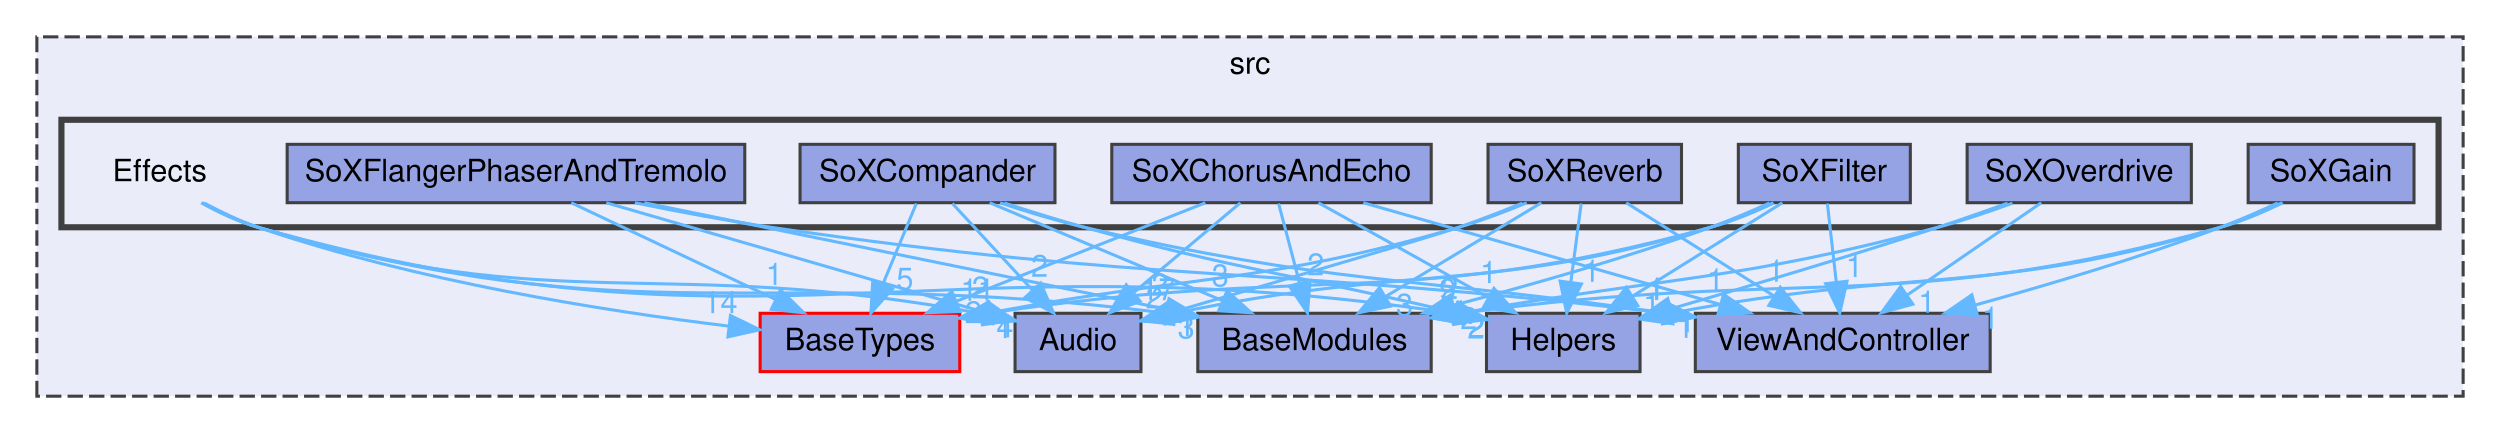
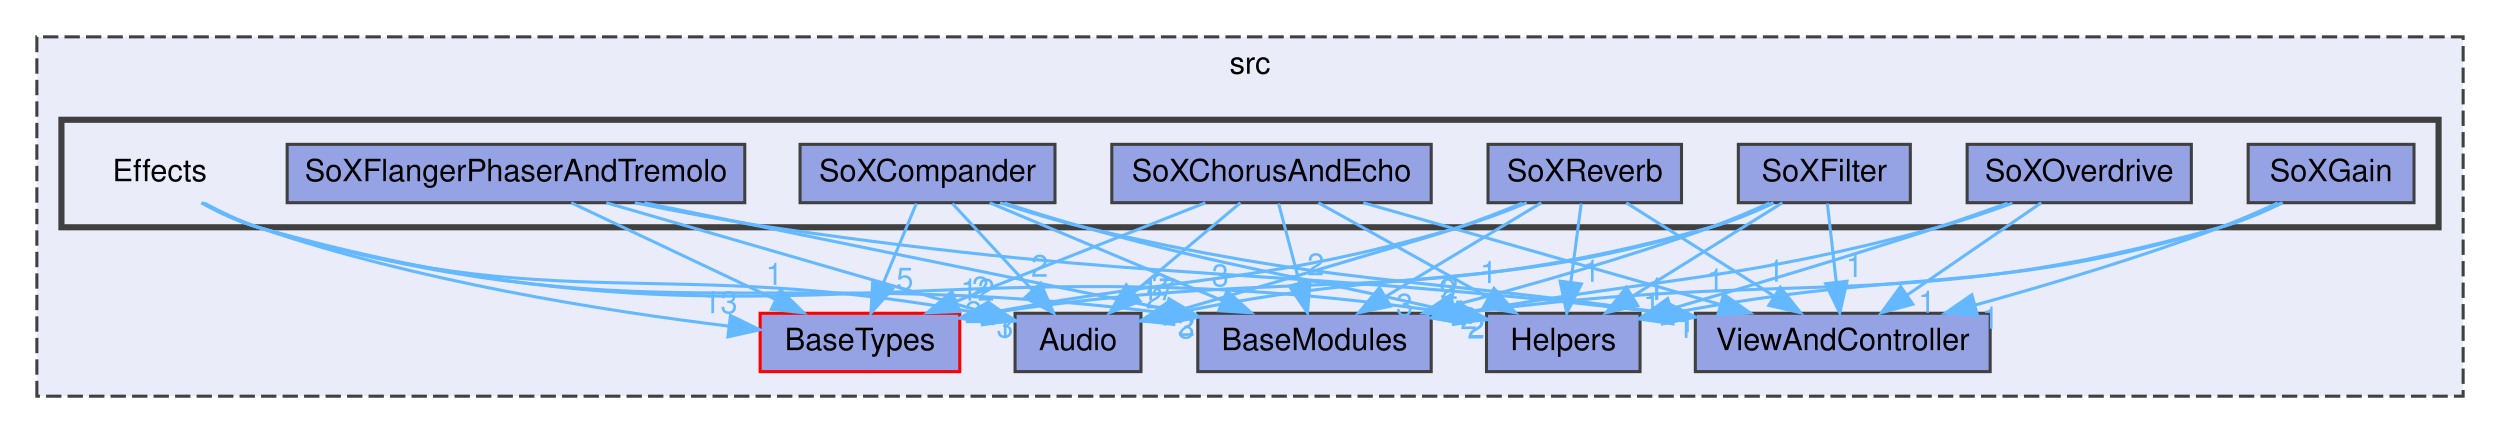
<svg xmlns="http://www.w3.org/2000/svg" xmlns:xlink="http://www.w3.org/1999/xlink" width="814pt" height="141pt" viewBox="0.00 0.00 814.00 141.00">
  <g id="graph0" class="graph" transform="scale(1 1) rotate(0) translate(4 137)">
    <g id="clust1" class="cluster">
      <g id="a_clust1">
        <a xlink:href="dir_68267d1309a1af8e8297ef4c3efbcdba.html" target="_top" xlink:title="src">
          <polygon fill="#eaedf9" stroke="#404040" stroke-dasharray="5,2" points="8,-8 8,-125 798,-125 798,-8 8,-8" />
          <text text-anchor="middle" x="403" y="-113" font-family="Helvetica,sans-Serif" font-size="10.00">src</text>
        </a>
      </g>
    </g>
    <g id="clust2" class="cluster">
      <g id="a_clust2">
        <a xlink:href="dir_594c278ad866f2d2f9aa97302ff9edb5.html" target="_top">
          <polygon fill="#eaedf9" stroke="#404040" stroke-width="2" points="16,-63 16,-98 790,-98 790,-63 16,-63" />
        </a>
      </g>
    </g>
    <g id="node1" class="node">
      <g id="a_node1">
        <a xlink:href="dir_2775abc9b2b3cb3255edf03dcb12241b.html" target="_top" xlink:title="BaseTypes">
          <polygon fill="#95a2e3" stroke="red" points="308.5,-35 243.5,-35 243.5,-16 308.5,-16 308.5,-35" />
          <text text-anchor="middle" x="276" y="-23" font-family="Helvetica,sans-Serif" font-size="10.00">BaseTypes</text>
        </a>
      </g>
    </g>
    <g id="node2" class="node">
      <g id="a_node2">
        <a xlink:href="dir_bba0a06b7c5bf1521d83c5188eb207fb.html" target="_top" xlink:title="Helpers">
          <polygon fill="#95a2e3" stroke="#404040" points="530,-35 480,-35 480,-16 530,-16 530,-35" />
          <text text-anchor="middle" x="505" y="-23" font-family="Helvetica,sans-Serif" font-size="10.00">Helpers</text>
        </a>
      </g>
    </g>
    <g id="node3" class="node">
      <g id="a_node3">
        <a xlink:href="dir_c64386e93f356b78d4612c7b7741707c.html" target="_top" xlink:title="Audio">
          <polygon fill="#95a2e3" stroke="#404040" points="367.5,-35 326.5,-35 326.5,-16 367.5,-16 367.5,-35" />
          <text text-anchor="middle" x="347" y="-23" font-family="Helvetica,sans-Serif" font-size="10.00">Audio</text>
        </a>
      </g>
    </g>
    <g id="node4" class="node">
      <g id="a_node4">
        <a xlink:href="dir_d0f5152f7d18308a9d4fae6b6ee892f6.html" target="_top" xlink:title="BaseModules">
          <polygon fill="#95a2e3" stroke="#404040" points="462,-35 386,-35 386,-16 462,-16 462,-35" />
          <text text-anchor="middle" x="424" y="-23" font-family="Helvetica,sans-Serif" font-size="10.00">BaseModules</text>
        </a>
      </g>
    </g>
    <g id="node5" class="node">
      <g id="a_node5">
        <a xlink:href="dir_4913edb3aff02ee8a4afc1fcb6c590c8.html" target="_top" xlink:title="ViewAndController">
          <polygon fill="#95a2e3" stroke="#404040" points="644,-35 548,-35 548,-16 644,-16 644,-35" />
          <text text-anchor="middle" x="596" y="-23" font-family="Helvetica,sans-Serif" font-size="10.00">ViewAndController</text>
        </a>
      </g>
    </g>
    <g id="node6" class="node">
      <text text-anchor="middle" x="48" y="-78" font-family="Helvetica,sans-Serif" font-size="10.00">Effects</text>
    </g>
    <g id="edge1" class="edge">
      <g id="a_edge1">
        <a xlink:href="dir_000006_000002.html" target="_top">
          <path fill="none" stroke="#63b8ff" d="M62.58,-70.84C67.91,-67.99 74.09,-65.03 80,-63 131.21,-45.45 192.99,-35.72 233.33,-30.81" />
          <polygon fill="#63b8ff" stroke="#63b8ff" points="233.83,-34.27 243.35,-29.63 233.01,-27.32 233.83,-34.27" />
        </a>
      </g>
      <g id="a_edge1-headlabel">
-         <a xlink:href="dir_000006_000002.html" target="_top" xlink:title="14">
-           <text text-anchor="middle" x="230.59" y="-35.01" font-family="Helvetica,sans-Serif" font-size="10.00" fill="#63b8ff">14</text>
+         <a xlink:href="dir_000006_000002.html" target="_top" xlink:title="13">
+           <text text-anchor="middle" x="230.59" y="-35.01" font-family="Helvetica,sans-Serif" font-size="10.00" fill="#63b8ff">13</text>
        </a>
      </g>
    </g>
    <g id="edge2" class="edge">
      <g id="a_edge2">
        <a xlink:href="dir_000006_000007.html" target="_top">
          <path fill="none" stroke="#63b8ff" d="M61.51,-70.99C67.04,-67.93 73.62,-64.79 80,-63 244.62,-16.77 297.01,-60.76 469.91,-34.85" />
          <polygon fill="#63b8ff" stroke="#63b8ff" points="470.51,-38.3 479.85,-33.3 469.43,-31.38 470.51,-38.3" />
        </a>
      </g>
      <g id="a_edge2-headlabel">
        <a xlink:href="dir_000006_000007.html" target="_top" xlink:title="9">
          <text text-anchor="middle" x="467.39" y="-39.16" font-family="Helvetica,sans-Serif" font-size="10.00" fill="#63b8ff">9</text>
        </a>
      </g>
    </g>
    <g id="edge3" class="edge">
      <g id="a_edge3">
        <a xlink:href="dir_000006_000000.html" target="_top">
          <path fill="none" stroke="#63b8ff" d="M61.87,-70.97C67.34,-67.98 73.78,-64.9 80,-63 178.36,-32.92 211.01,-54.36 316.36,-34.75" />
          <polygon fill="#63b8ff" stroke="#63b8ff" points="317.3,-38.13 326.45,-32.79 315.96,-31.26 317.3,-38.13" />
        </a>
      </g>
      <g id="a_edge3-headlabel">
-         <a xlink:href="dir_000006_000000.html" target="_top" xlink:title="11">
-           <text text-anchor="middle" x="314.31" y="-39.1" font-family="Helvetica,sans-Serif" font-size="10.00" fill="#63b8ff">11</text>
+         <a xlink:href="dir_000006_000000.html" target="_top" xlink:title="12">
+           <text text-anchor="middle" x="314.31" y="-39.1" font-family="Helvetica,sans-Serif" font-size="10.00" fill="#63b8ff">12</text>
        </a>
      </g>
    </g>
    <g id="edge4" class="edge">
      <g id="a_edge4">
        <a xlink:href="dir_000006_000001.html" target="_top">
          <path fill="none" stroke="#63b8ff" d="M61.85,-70.89C67.31,-67.89 73.76,-64.83 80,-63 204.13,-26.63 243.72,-51.74 375.74,-35.02" />
          <polygon fill="#63b8ff" stroke="#63b8ff" points="376.37,-38.47 385.82,-33.68 375.45,-31.53 376.37,-38.47" />
        </a>
      </g>
      <g id="a_edge4-headlabel">
        <a xlink:href="dir_000006_000001.html" target="_top" xlink:title="17">
          <text text-anchor="middle" x="373.18" y="-39.25" font-family="Helvetica,sans-Serif" font-size="10.00" fill="#63b8ff">17</text>
        </a>
      </g>
    </g>
    <g id="node7" class="node">
      <g id="a_node7">
        <a xlink:href="dir_80bc0ea2ce672c04648e0e3221ccf485.html" target="_top" xlink:title="SoXChorusAndEcho">
          <polygon fill="#95a2e3" stroke="#404040" points="462,-90 358,-90 358,-71 462,-71 462,-90" />
          <text text-anchor="middle" x="410" y="-78" font-family="Helvetica,sans-Serif" font-size="10.00">SoXChorusAndEcho</text>
        </a>
      </g>
    </g>
    <g id="edge5" class="edge">
      <g id="a_edge5">
        <a xlink:href="dir_000009_000002.html" target="_top">
          <path fill="none" stroke="#63b8ff" d="M388.47,-70.98C366.53,-62.3 332.26,-48.75 307.31,-38.88" />
          <polygon fill="#63b8ff" stroke="#63b8ff" points="308.51,-35.59 297.92,-35.17 305.93,-42.1 308.51,-35.59" />
        </a>
      </g>
      <g id="a_edge5-headlabel">
        <a xlink:href="dir_000009_000002.html" target="_top" xlink:title="2">
          <text text-anchor="middle" x="312.89" y="-31.78" font-family="Helvetica,sans-Serif" font-size="10.00" fill="#63b8ff">2</text>
        </a>
      </g>
    </g>
    <g id="edge7" class="edge">
      <g id="a_edge7">
        <a xlink:href="dir_000009_000007.html" target="_top">
          <path fill="none" stroke="#63b8ff" d="M425.26,-70.98C440.13,-62.69 462.98,-49.94 480.42,-40.22" />
          <polygon fill="#63b8ff" stroke="#63b8ff" points="482.43,-43.1 489.46,-35.17 479.02,-36.99 482.43,-43.1" />
        </a>
      </g>
      <g id="a_edge7-headlabel">
        <a xlink:href="dir_000009_000007.html" target="_top" xlink:title="1">
          <text text-anchor="middle" x="480.68" y="-44.83" font-family="Helvetica,sans-Serif" font-size="10.00" fill="#63b8ff">1</text>
        </a>
      </g>
    </g>
    <g id="edge8" class="edge">
      <g id="a_edge8">
        <a xlink:href="dir_000009_000000.html" target="_top">
          <path fill="none" stroke="#63b8ff" d="M399.88,-70.98C390.56,-63.15 376.53,-51.34 365.26,-41.86" />
          <polygon fill="#63b8ff" stroke="#63b8ff" points="367.21,-38.93 357.31,-35.17 362.71,-44.29 367.21,-38.93" />
        </a>
      </g>
      <g id="a_edge8-headlabel">
        <a xlink:href="dir_000009_000000.html" target="_top" xlink:title="2">
          <text text-anchor="middle" x="371.79" y="-36.57" font-family="Helvetica,sans-Serif" font-size="10.00" fill="#63b8ff">2</text>
        </a>
      </g>
    </g>
    <g id="edge9" class="edge">
      <g id="a_edge9">
        <a xlink:href="dir_000009_000001.html" target="_top">
          <path fill="none" stroke="#63b8ff" d="M412.31,-70.75C414.17,-63.72 416.84,-53.62 419.15,-44.84" />
          <polygon fill="#63b8ff" stroke="#63b8ff" points="422.56,-45.65 421.73,-35.09 415.79,-43.86 422.56,-45.65" />
        </a>
      </g>
      <g id="a_edge9-headlabel">
        <a xlink:href="dir_000009_000001.html" target="_top" xlink:title="2">
          <text text-anchor="middle" x="424.39" y="-47.35" font-family="Helvetica,sans-Serif" font-size="10.00" fill="#63b8ff">2</text>
        </a>
      </g>
    </g>
    <g id="edge6" class="edge">
      <g id="a_edge6">
        <a xlink:href="dir_000009_000017.html" target="_top">
          <path fill="none" stroke="#63b8ff" d="M439.88,-70.98C471.38,-62.01 521.17,-47.82 556.03,-37.89" />
          <polygon fill="#63b8ff" stroke="#63b8ff" points="557.22,-41.19 565.88,-35.08 555.31,-34.46 557.22,-41.19" />
        </a>
      </g>
      <g id="a_edge6-headlabel">
        <a xlink:href="dir_000009_000017.html" target="_top" xlink:title="1">
          <text text-anchor="middle" x="554.54" y="-42.4" font-family="Helvetica,sans-Serif" font-size="10.00" fill="#63b8ff">1</text>
        </a>
      </g>
    </g>
    <g id="node8" class="node">
      <g id="a_node8">
        <a xlink:href="dir_6b464f2e78903b17102cc6b7874a9335.html" target="_top" xlink:title="SoXCompander">
          <polygon fill="#95a2e3" stroke="#404040" points="339.5,-90 256.5,-90 256.5,-71 339.5,-71 339.5,-90" />
          <text text-anchor="middle" x="298" y="-78" font-family="Helvetica,sans-Serif" font-size="10.00">SoXCompander</text>
        </a>
      </g>
    </g>
    <g id="edge10" class="edge">
      <g id="a_edge10">
        <a xlink:href="dir_000010_000002.html" target="_top">
          <path fill="none" stroke="#63b8ff" d="M294.37,-70.75C291.42,-63.65 287.17,-53.4 283.49,-44.56" />
          <polygon fill="#63b8ff" stroke="#63b8ff" points="286.63,-42.98 279.57,-35.09 280.17,-45.67 286.63,-42.98" />
        </a>
      </g>
      <g id="a_edge10-headlabel">
        <a xlink:href="dir_000010_000002.html" target="_top" xlink:title="5">
          <text text-anchor="middle" x="290.63" y="-42.71" font-family="Helvetica,sans-Serif" font-size="10.00" fill="#63b8ff">5</text>
        </a>
      </g>
    </g>
    <g id="edge12" class="edge">
      <g id="a_edge12">
        <a xlink:href="dir_000010_000007.html" target="_top">
          <path fill="none" stroke="#63b8ff" d="M323.03,-70.92C331.26,-68.23 340.48,-65.35 349,-63 399.69,-49.01 415.22,-48.04 469.87,-35.22" />
          <polygon fill="#63b8ff" stroke="#63b8ff" points="470.84,-38.58 479.76,-32.87 469.22,-31.77 470.84,-38.58" />
        </a>
      </g>
      <g id="a_edge12-headlabel">
        <a xlink:href="dir_000010_000007.html" target="_top" xlink:title="2">
          <text text-anchor="middle" x="468" y="-39.68" font-family="Helvetica,sans-Serif" font-size="10.00" fill="#63b8ff">2</text>
        </a>
      </g>
    </g>
    <g id="edge13" class="edge">
      <g id="a_edge13">
        <a xlink:href="dir_000010_000000.html" target="_top">
          <path fill="none" stroke="#63b8ff" d="M306.09,-70.75C313.16,-63.11 323.59,-51.82 332.15,-42.56" />
          <polygon fill="#63b8ff" stroke="#63b8ff" points="334.84,-44.81 339.06,-35.09 329.7,-40.06 334.84,-44.81" />
        </a>
      </g>
      <g id="a_edge13-headlabel">
        <a xlink:href="dir_000010_000000.html" target="_top" xlink:title="2">
          <text text-anchor="middle" x="334.49" y="-46.87" font-family="Helvetica,sans-Serif" font-size="10.00" fill="#63b8ff">2</text>
        </a>
      </g>
    </g>
    <g id="edge14" class="edge">
      <g id="a_edge14">
        <a xlink:href="dir_000010_000001.html" target="_top">
          <path fill="none" stroke="#63b8ff" d="M318.24,-70.98C338.7,-62.38 370.53,-48.99 393.93,-39.15" />
          <polygon fill="#63b8ff" stroke="#63b8ff" points="395.53,-42.27 403.39,-35.17 392.81,-35.82 395.53,-42.27" />
        </a>
      </g>
      <g id="a_edge14-headlabel">
        <a xlink:href="dir_000010_000001.html" target="_top" xlink:title="3">
          <text text-anchor="middle" x="393.31" y="-43.78" font-family="Helvetica,sans-Serif" font-size="10.00" fill="#63b8ff">3</text>
        </a>
      </g>
    </g>
    <g id="edge11" class="edge">
      <g id="a_edge11">
        <a xlink:href="dir_000010_000017.html" target="_top">
          <path fill="none" stroke="#63b8ff" d="M321.64,-70.95C330.17,-68.1 339.94,-65.12 349,-63 429.03,-44.29 452.82,-47.26 537.71,-35.16" />
          <polygon fill="#63b8ff" stroke="#63b8ff" points="538.41,-38.6 547.8,-33.69 537.4,-31.67 538.41,-38.6" />
        </a>
      </g>
      <g id="a_edge11-headlabel">
        <a xlink:href="dir_000010_000017.html" target="_top" xlink:title="1">
          <text text-anchor="middle" x="535.26" y="-39.42" font-family="Helvetica,sans-Serif" font-size="10.00" fill="#63b8ff">1</text>
        </a>
      </g>
    </g>
    <g id="node9" class="node">
      <g id="a_node9">
        <a xlink:href="dir_79ff3fa04765fe858cfb9c52ad27e8cd.html" target="_top" xlink:title="SoXFilter">
          <polygon fill="#95a2e3" stroke="#404040" points="618,-90 562,-90 562,-71 618,-71 618,-90" />
          <text text-anchor="middle" x="590" y="-78" font-family="Helvetica,sans-Serif" font-size="10.00">SoXFilter</text>
        </a>
      </g>
    </g>
    <g id="edge15" class="edge">
      <g id="a_edge15">
        <a xlink:href="dir_000011_000002.html" target="_top">
          <path fill="none" stroke="#63b8ff" d="M573.45,-70.84C567.2,-67.91 559.92,-64.91 553,-63 454.25,-35.8 423.13,-50.97 318.63,-35.11" />
          <polygon fill="#63b8ff" stroke="#63b8ff" points="319.05,-31.63 308.63,-33.53 317.96,-38.54 319.05,-31.63" />
        </a>
      </g>
      <g id="a_edge15-headlabel">
        <a xlink:href="dir_000011_000002.html" target="_top" xlink:title="1">
          <text text-anchor="middle" x="323.04" y="-26.89" font-family="Helvetica,sans-Serif" font-size="10.00" fill="#63b8ff">1</text>
        </a>
      </g>
    </g>
    <g id="edge17" class="edge">
      <g id="a_edge17">
        <a xlink:href="dir_000011_000007.html" target="_top">
          <path fill="none" stroke="#63b8ff" d="M576.34,-70.98C563.16,-62.77 542.97,-50.18 527.43,-40.49" />
          <polygon fill="#63b8ff" stroke="#63b8ff" points="529.24,-37.49 518.91,-35.17 525.54,-43.43 529.24,-37.49" />
        </a>
      </g>
      <g id="a_edge17-headlabel">
        <a xlink:href="dir_000011_000007.html" target="_top" xlink:title="1">
          <text text-anchor="middle" x="533.8" y="-34.48" font-family="Helvetica,sans-Serif" font-size="10.00" fill="#63b8ff">1</text>
        </a>
      </g>
    </g>
    <g id="edge18" class="edge">
      <g id="a_edge18">
        <a xlink:href="dir_000011_000000.html" target="_top">
          <path fill="none" stroke="#63b8ff" d="M573.41,-70.99C567.15,-68.08 559.88,-65.04 553,-63 480.04,-41.34 456.21,-51.19 377.46,-34.81" />
          <polygon fill="#63b8ff" stroke="#63b8ff" points="378.09,-31.36 367.58,-32.68 376.61,-38.21 378.09,-31.36" />
        </a>
      </g>
      <g id="a_edge18-headlabel">
        <a xlink:href="dir_000011_000000.html" target="_top" xlink:title="3">
          <text text-anchor="middle" x="382.2" y="-26.85" font-family="Helvetica,sans-Serif" font-size="10.00" fill="#63b8ff">3</text>
        </a>
      </g>
    </g>
    <g id="edge19" class="edge">
      <g id="a_edge19">
        <a xlink:href="dir_000011_000001.html" target="_top">
          <path fill="none" stroke="#63b8ff" d="M572.15,-70.92C566.14,-68.2 559.35,-65.3 553,-63 525.69,-53.1 494.35,-44.18 469.4,-37.64" />
          <polygon fill="#63b8ff" stroke="#63b8ff" points="470.03,-34.19 459.47,-35.07 468.28,-40.96 470.03,-34.19" />
        </a>
      </g>
      <g id="a_edge19-headlabel">
        <a xlink:href="dir_000011_000001.html" target="_top" xlink:title="2">
          <text text-anchor="middle" x="474.22" y="-29.84" font-family="Helvetica,sans-Serif" font-size="10.00" fill="#63b8ff">2</text>
        </a>
      </g>
    </g>
    <g id="edge16" class="edge">
      <g id="a_edge16">
        <a xlink:href="dir_000011_000017.html" target="_top">
          <path fill="none" stroke="#63b8ff" d="M590.99,-70.75C591.78,-63.8 592.9,-53.85 593.89,-45.13" />
          <polygon fill="#63b8ff" stroke="#63b8ff" points="597.38,-45.42 595.03,-35.09 590.42,-44.63 597.38,-45.42" />
        </a>
      </g>
      <g id="a_edge16-headlabel">
        <a xlink:href="dir_000011_000017.html" target="_top" xlink:title="1">
          <text text-anchor="middle" x="599.8" y="-46.81" font-family="Helvetica,sans-Serif" font-size="10.00" fill="#63b8ff">1</text>
        </a>
      </g>
    </g>
    <g id="node10" class="node">
      <g id="a_node10">
        <a xlink:href="dir_a7c16bdba9a6cb14afa109456447bb98.html" target="_top" xlink:title="SoXFlangerPhaserAndTremolo">
          <polygon fill="#95a2e3" stroke="#404040" points="238.5,-90 89.5,-90 89.5,-71 238.5,-71 238.5,-90" />
          <text text-anchor="middle" x="164" y="-78" font-family="Helvetica,sans-Serif" font-size="10.00">SoXFlangerPhaserAndTremolo</text>
        </a>
      </g>
    </g>
    <g id="edge20" class="edge">
      <g id="a_edge20">
        <a xlink:href="dir_000012_000002.html" target="_top">
          <path fill="none" stroke="#63b8ff" d="M181.99,-70.98C199.93,-62.5 227.72,-49.35 248.43,-39.54" />
          <polygon fill="#63b8ff" stroke="#63b8ff" points="250.14,-42.61 257.68,-35.17 247.14,-36.28 250.14,-42.61" />
        </a>
      </g>
      <g id="a_edge20-headlabel">
        <a xlink:href="dir_000012_000002.html" target="_top" xlink:title="1">
          <text text-anchor="middle" x="248.1" y="-44.22" font-family="Helvetica,sans-Serif" font-size="10.00" fill="#63b8ff">1</text>
        </a>
      </g>
    </g>
    <g id="edge22" class="edge">
      <g id="a_edge22">
        <a xlink:href="dir_000012_000000.html" target="_top">
          <path fill="none" stroke="#63b8ff" d="M193.4,-70.98C227.19,-61.2 282.36,-45.22 316.58,-35.31" />
          <polygon fill="#63b8ff" stroke="#63b8ff" points="317.84,-38.59 326.47,-32.45 315.89,-31.87 317.84,-38.59" />
        </a>
      </g>
      <g id="a_edge22-headlabel">
        <a xlink:href="dir_000012_000000.html" target="_top" xlink:title="2">
          <text text-anchor="middle" x="315.18" y="-39.82" font-family="Helvetica,sans-Serif" font-size="10.00" fill="#63b8ff">2</text>
        </a>
      </g>
    </g>
    <g id="edge23" class="edge">
      <g id="a_edge23">
        <a xlink:href="dir_000012_000001.html" target="_top">
          <path fill="none" stroke="#63b8ff" d="M205.77,-70.98C252.14,-61.53 326.87,-46.3 375.71,-36.34" />
          <polygon fill="#63b8ff" stroke="#63b8ff" points="376.62,-39.73 385.72,-34.3 375.22,-32.87 376.62,-39.73" />
        </a>
      </g>
      <g id="a_edge23-headlabel">
        <a xlink:href="dir_000012_000001.html" target="_top" xlink:title="2">
          <text text-anchor="middle" x="373.66" y="-40.73" font-family="Helvetica,sans-Serif" font-size="10.00" fill="#63b8ff">2</text>
        </a>
      </g>
    </g>
    <g id="edge21" class="edge">
      <g id="a_edge21">
        <a xlink:href="dir_000012_000017.html" target="_top">
          <path fill="none" stroke="#63b8ff" d="M202.71,-70.97C216.62,-68.12 232.46,-65.14 247,-63 372.84,-44.51 407.9,-50.53 537.88,-35.07" />
          <polygon fill="#63b8ff" stroke="#63b8ff" points="538.31,-38.54 547.82,-33.87 537.47,-31.59 538.31,-38.54" />
        </a>
      </g>
      <g id="a_edge21-headlabel">
        <a xlink:href="dir_000012_000017.html" target="_top" xlink:title="1">
          <text text-anchor="middle" x="535.09" y="-39.29" font-family="Helvetica,sans-Serif" font-size="10.00" fill="#63b8ff">1</text>
        </a>
      </g>
    </g>
    <g id="node11" class="node">
      <g id="a_node11">
        <a xlink:href="dir_453aa28170bc0396c4413c24f666f00f.html" target="_top" xlink:title="SoXGain">
          <polygon fill="#95a2e3" stroke="#404040" points="782,-90 728,-90 728,-71 782,-71 782,-90" />
          <text text-anchor="middle" x="755" y="-78" font-family="Helvetica,sans-Serif" font-size="10.00">SoXGain</text>
        </a>
      </g>
    </g>
    <g id="edge25" class="edge">
      <g id="a_edge25">
        <a xlink:href="dir_000013_000007.html" target="_top">
          <path fill="none" stroke="#63b8ff" d="M738.88,-70.96C732.8,-68.05 725.72,-65.02 719,-63 644.49,-40.6 620.24,-50.22 540.23,-35.05" />
          <polygon fill="#63b8ff" stroke="#63b8ff" points="540.68,-31.57 530.19,-33.07 539.33,-38.43 540.68,-31.57" />
        </a>
      </g>
      <g id="a_edge25-headlabel">
        <a xlink:href="dir_000013_000007.html" target="_top" xlink:title="1">
          <text text-anchor="middle" x="544.76" y="-26.98" font-family="Helvetica,sans-Serif" font-size="10.00" fill="#63b8ff">1</text>
        </a>
      </g>
    </g>
    <g id="edge26" class="edge">
      <g id="a_edge26">
        <a xlink:href="dir_000013_000001.html" target="_top">
          <path fill="none" stroke="#63b8ff" d="M739.28,-70.98C733.12,-68 725.89,-64.91 719,-63 615.26,-34.17 582.65,-50.1 472.38,-35.07" />
          <polygon fill="#63b8ff" stroke="#63b8ff" points="472.58,-31.56 462.18,-33.62 471.59,-38.5 472.58,-31.56" />
        </a>
      </g>
      <g id="a_edge26-headlabel">
        <a xlink:href="dir_000013_000001.html" target="_top" xlink:title="2">
          <text text-anchor="middle" x="476.54" y="-26.76" font-family="Helvetica,sans-Serif" font-size="10.00" fill="#63b8ff">2</text>
        </a>
      </g>
    </g>
    <g id="edge24" class="edge">
      <g id="a_edge24">
        <a xlink:href="dir_000013_000017.html" target="_top">
          <path fill="none" stroke="#63b8ff" d="M737.63,-70.94C731.79,-68.22 725.18,-65.32 719,-63 692.91,-53.2 662.94,-44.27 639.11,-37.68" />
          <polygon fill="#63b8ff" stroke="#63b8ff" points="639.88,-34.27 629.31,-35.01 638.04,-41.02 639.88,-34.27" />
        </a>
      </g>
      <g id="a_edge24-headlabel">
        <a xlink:href="dir_000013_000017.html" target="_top" xlink:title="1">
          <text text-anchor="middle" x="644.09" y="-29.97" font-family="Helvetica,sans-Serif" font-size="10.00" fill="#63b8ff">1</text>
        </a>
      </g>
    </g>
    <g id="node12" class="node">
      <g id="a_node12">
        <a xlink:href="dir_1d8ad4e22bddba08da5448ad89771a30.html" target="_top" xlink:title="SoXOverdrive">
          <polygon fill="#95a2e3" stroke="#404040" points="709.5,-90 636.5,-90 636.5,-71 709.5,-71 709.5,-90" />
          <text text-anchor="middle" x="673" y="-78" font-family="Helvetica,sans-Serif" font-size="10.00">SoXOverdrive</text>
        </a>
      </g>
    </g>
    <g id="edge28" class="edge">
      <g id="a_edge28">
        <a xlink:href="dir_000014_000007.html" target="_top">
          <path fill="none" stroke="#63b8ff" d="M649.68,-70.86C642.44,-68.25 634.42,-65.44 627,-63 597.96,-53.46 564.71,-43.58 540.26,-36.51" />
          <polygon fill="#63b8ff" stroke="#63b8ff" points="540.94,-33.06 530.36,-33.66 539,-39.79 540.94,-33.06" />
        </a>
      </g>
      <g id="a_edge28-headlabel">
        <a xlink:href="dir_000014_000007.html" target="_top" xlink:title="1">
          <text text-anchor="middle" x="545.18" y="-28.82" font-family="Helvetica,sans-Serif" font-size="10.00" fill="#63b8ff">1</text>
        </a>
      </g>
    </g>
    <g id="edge29" class="edge">
      <g id="a_edge29">
        <a xlink:href="dir_000014_000001.html" target="_top">
          <path fill="none" stroke="#63b8ff" d="M651.24,-70.85C643.66,-68.07 635.03,-65.15 627,-63 562,-45.64 542.1,-47.29 472.39,-35.22" />
          <polygon fill="#63b8ff" stroke="#63b8ff" points="472.68,-31.71 462.22,-33.42 471.46,-38.6 472.68,-31.71" />
        </a>
      </g>
      <g id="a_edge29-headlabel">
        <a xlink:href="dir_000014_000001.html" target="_top" xlink:title="2">
          <text text-anchor="middle" x="476.71" y="-27.04" font-family="Helvetica,sans-Serif" font-size="10.00" fill="#63b8ff">2</text>
        </a>
      </g>
    </g>
    <g id="edge27" class="edge">
      <g id="a_edge27">
        <a xlink:href="dir_000014_000017.html" target="_top">
          <path fill="none" stroke="#63b8ff" d="M660.63,-70.98C648.91,-62.92 631.08,-50.65 617.11,-41.03" />
          <polygon fill="#63b8ff" stroke="#63b8ff" points="618.82,-37.96 608.6,-35.17 614.85,-43.72 618.82,-37.96" />
        </a>
      </g>
      <g id="a_edge27-headlabel">
        <a xlink:href="dir_000014_000017.html" target="_top" xlink:title="1">
          <text text-anchor="middle" x="623.39" y="-35.16" font-family="Helvetica,sans-Serif" font-size="10.00" fill="#63b8ff">1</text>
        </a>
      </g>
    </g>
    <g id="node13" class="node">
      <g id="a_node13">
        <a xlink:href="dir_a4945da1ebc4024de933b7ceb3435a56.html" target="_top" xlink:title="SoXReverb">
          <polygon fill="#95a2e3" stroke="#404040" points="543.5,-90 480.5,-90 480.5,-71 543.5,-71 543.5,-90" />
          <text text-anchor="middle" x="512" y="-78" font-family="Helvetica,sans-Serif" font-size="10.00">SoXReverb</text>
        </a>
      </g>
    </g>
    <g id="edge30" class="edge">
      <g id="a_edge30">
        <a xlink:href="dir_000015_000002.html" target="_top">
          <path fill="none" stroke="#63b8ff" d="M493.09,-70.96C486.24,-68.11 478.37,-65.13 471,-63 407.17,-44.56 387.08,-47.92 318.65,-35.25" />
          <polygon fill="#63b8ff" stroke="#63b8ff" points="319.14,-31.78 308.66,-33.35 317.83,-38.65 319.14,-31.78" />
        </a>
      </g>
      <g id="a_edge30-headlabel">
-         <a xlink:href="dir_000015_000002.html" target="_top" xlink:title="4">
-           <text text-anchor="middle" x="323.2" y="-27.16" font-family="Helvetica,sans-Serif" font-size="10.00" fill="#63b8ff">4</text>
+         <a xlink:href="dir_000015_000002.html" target="_top" xlink:title="3">
+           <text text-anchor="middle" x="323.2" y="-27.16" font-family="Helvetica,sans-Serif" font-size="10.00" fill="#63b8ff">3</text>
        </a>
      </g>
    </g>
    <g id="edge32" class="edge">
      <g id="a_edge32">
        <a xlink:href="dir_000015_000007.html" target="_top">
          <path fill="none" stroke="#63b8ff" d="M510.84,-70.75C509.93,-63.8 508.61,-53.85 507.46,-45.13" />
          <polygon fill="#63b8ff" stroke="#63b8ff" points="510.91,-44.54 506.13,-35.09 503.97,-45.46 510.91,-44.54" />
        </a>
      </g>
      <g id="a_edge32-headlabel">
        <a xlink:href="dir_000015_000007.html" target="_top" xlink:title="1">
          <text text-anchor="middle" x="514.2" y="-45.24" font-family="Helvetica,sans-Serif" font-size="10.00" fill="#63b8ff">1</text>
        </a>
      </g>
    </g>
    <g id="edge33" class="edge">
      <g id="a_edge33">
        <a xlink:href="dir_000015_000000.html" target="_top">
          <path fill="none" stroke="#63b8ff" d="M491.71,-70.88C485.15,-68.22 477.81,-65.37 471,-63 462.07,-59.9 411.14,-45.05 377.39,-35.28" />
          <polygon fill="#63b8ff" stroke="#63b8ff" points="378.11,-31.84 367.53,-32.43 376.17,-38.57 378.11,-31.84" />
        </a>
      </g>
      <g id="a_edge33-headlabel">
-         <a xlink:href="dir_000015_000000.html" target="_top" xlink:title="1">
-           <text text-anchor="middle" x="382.35" y="-27.62" font-family="Helvetica,sans-Serif" font-size="10.00" fill="#63b8ff">1</text>
+         <a xlink:href="dir_000015_000000.html" target="_top" xlink:title="2">
+           <text text-anchor="middle" x="382.35" y="-27.62" font-family="Helvetica,sans-Serif" font-size="10.00" fill="#63b8ff">2</text>
        </a>
      </g>
    </g>
    <g id="edge34" class="edge">
      <g id="a_edge34">
        <a xlink:href="dir_000015_000001.html" target="_top">
          <path fill="none" stroke="#63b8ff" d="M497.86,-70.98C484.21,-62.77 463.31,-50.18 447.22,-40.49" />
          <polygon fill="#63b8ff" stroke="#63b8ff" points="448.77,-37.33 438.4,-35.17 445.16,-43.33 448.77,-37.33" />
        </a>
      </g>
      <g id="a_edge34-headlabel">
        <a xlink:href="dir_000015_000001.html" target="_top" xlink:title="3">
          <text text-anchor="middle" x="453.31" y="-34.25" font-family="Helvetica,sans-Serif" font-size="10.00" fill="#63b8ff">3</text>
        </a>
      </g>
    </g>
    <g id="edge31" class="edge">
      <g id="a_edge31">
        <a xlink:href="dir_000015_000017.html" target="_top">
          <path fill="none" stroke="#63b8ff" d="M525.5,-70.98C538.4,-62.84 558.1,-50.41 573.4,-40.76" />
          <polygon fill="#63b8ff" stroke="#63b8ff" points="575.67,-43.47 582.26,-35.17 571.93,-37.55 575.67,-43.47" />
        </a>
      </g>
      <g id="a_edge31-headlabel">
        <a xlink:href="dir_000015_000017.html" target="_top" xlink:title="1">
          <text text-anchor="middle" x="574.14" y="-45.29" font-family="Helvetica,sans-Serif" font-size="10.00" fill="#63b8ff">1</text>
        </a>
      </g>
    </g>
  </g>
</svg>
